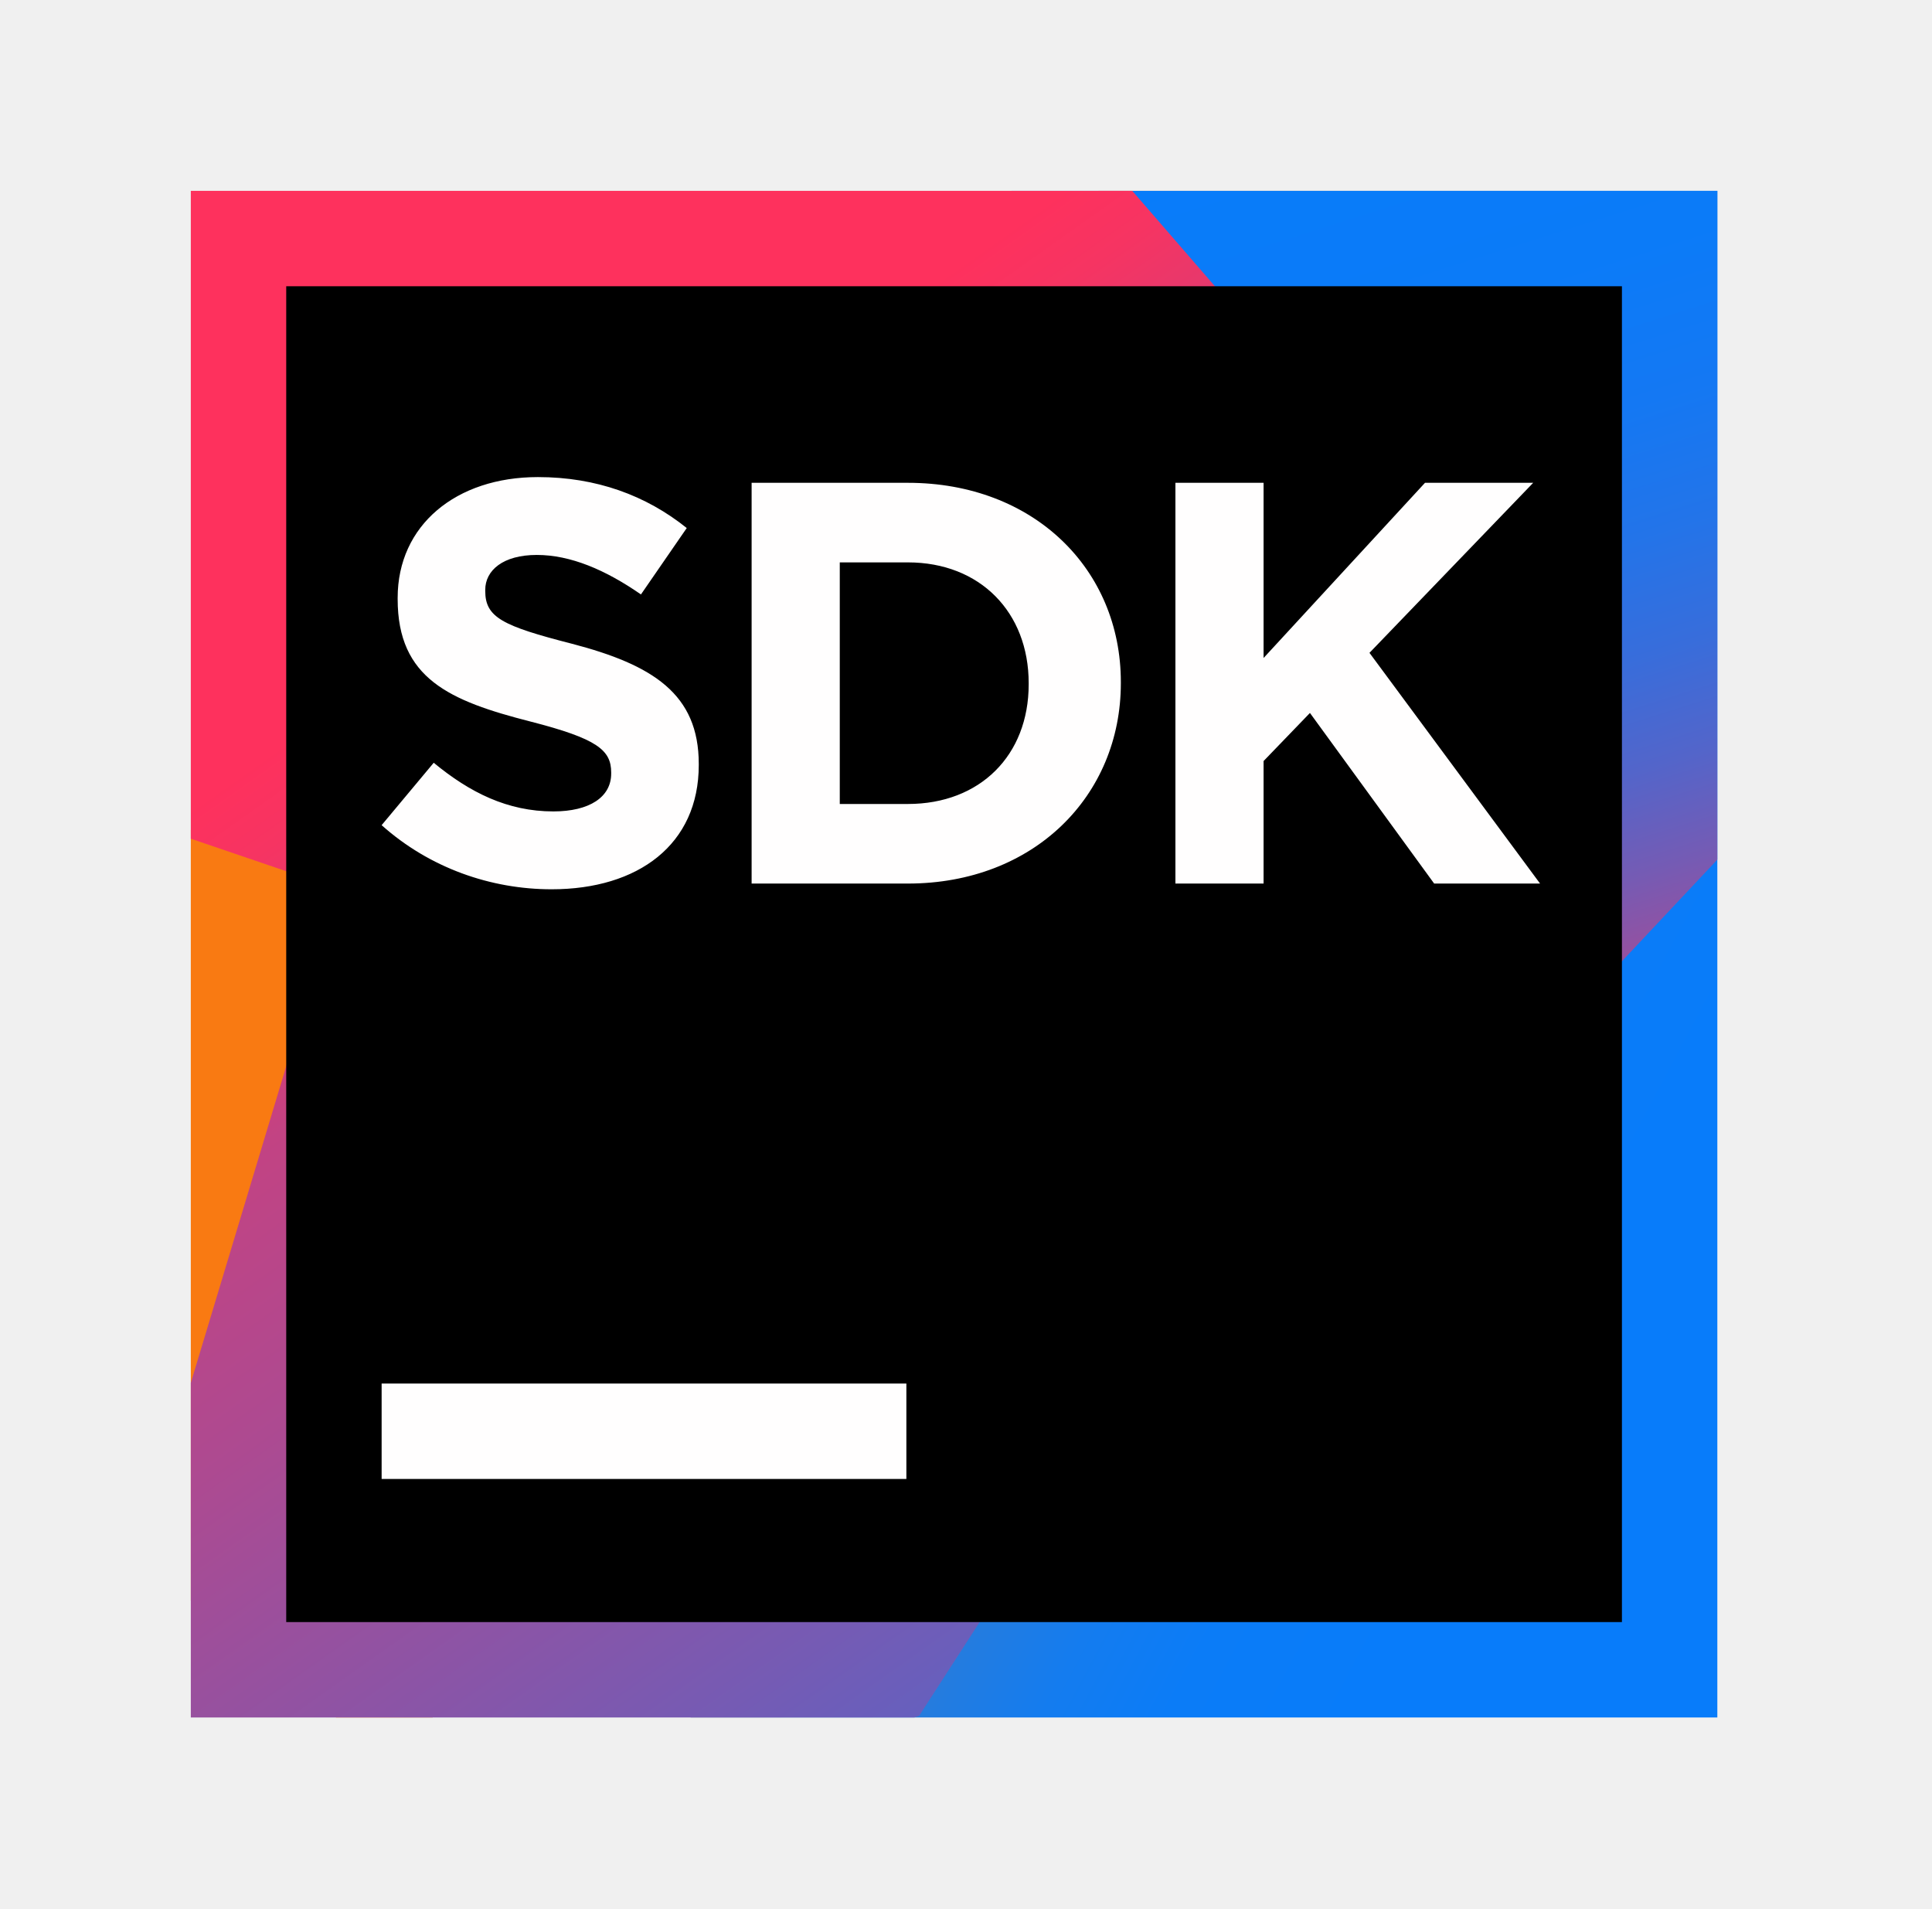
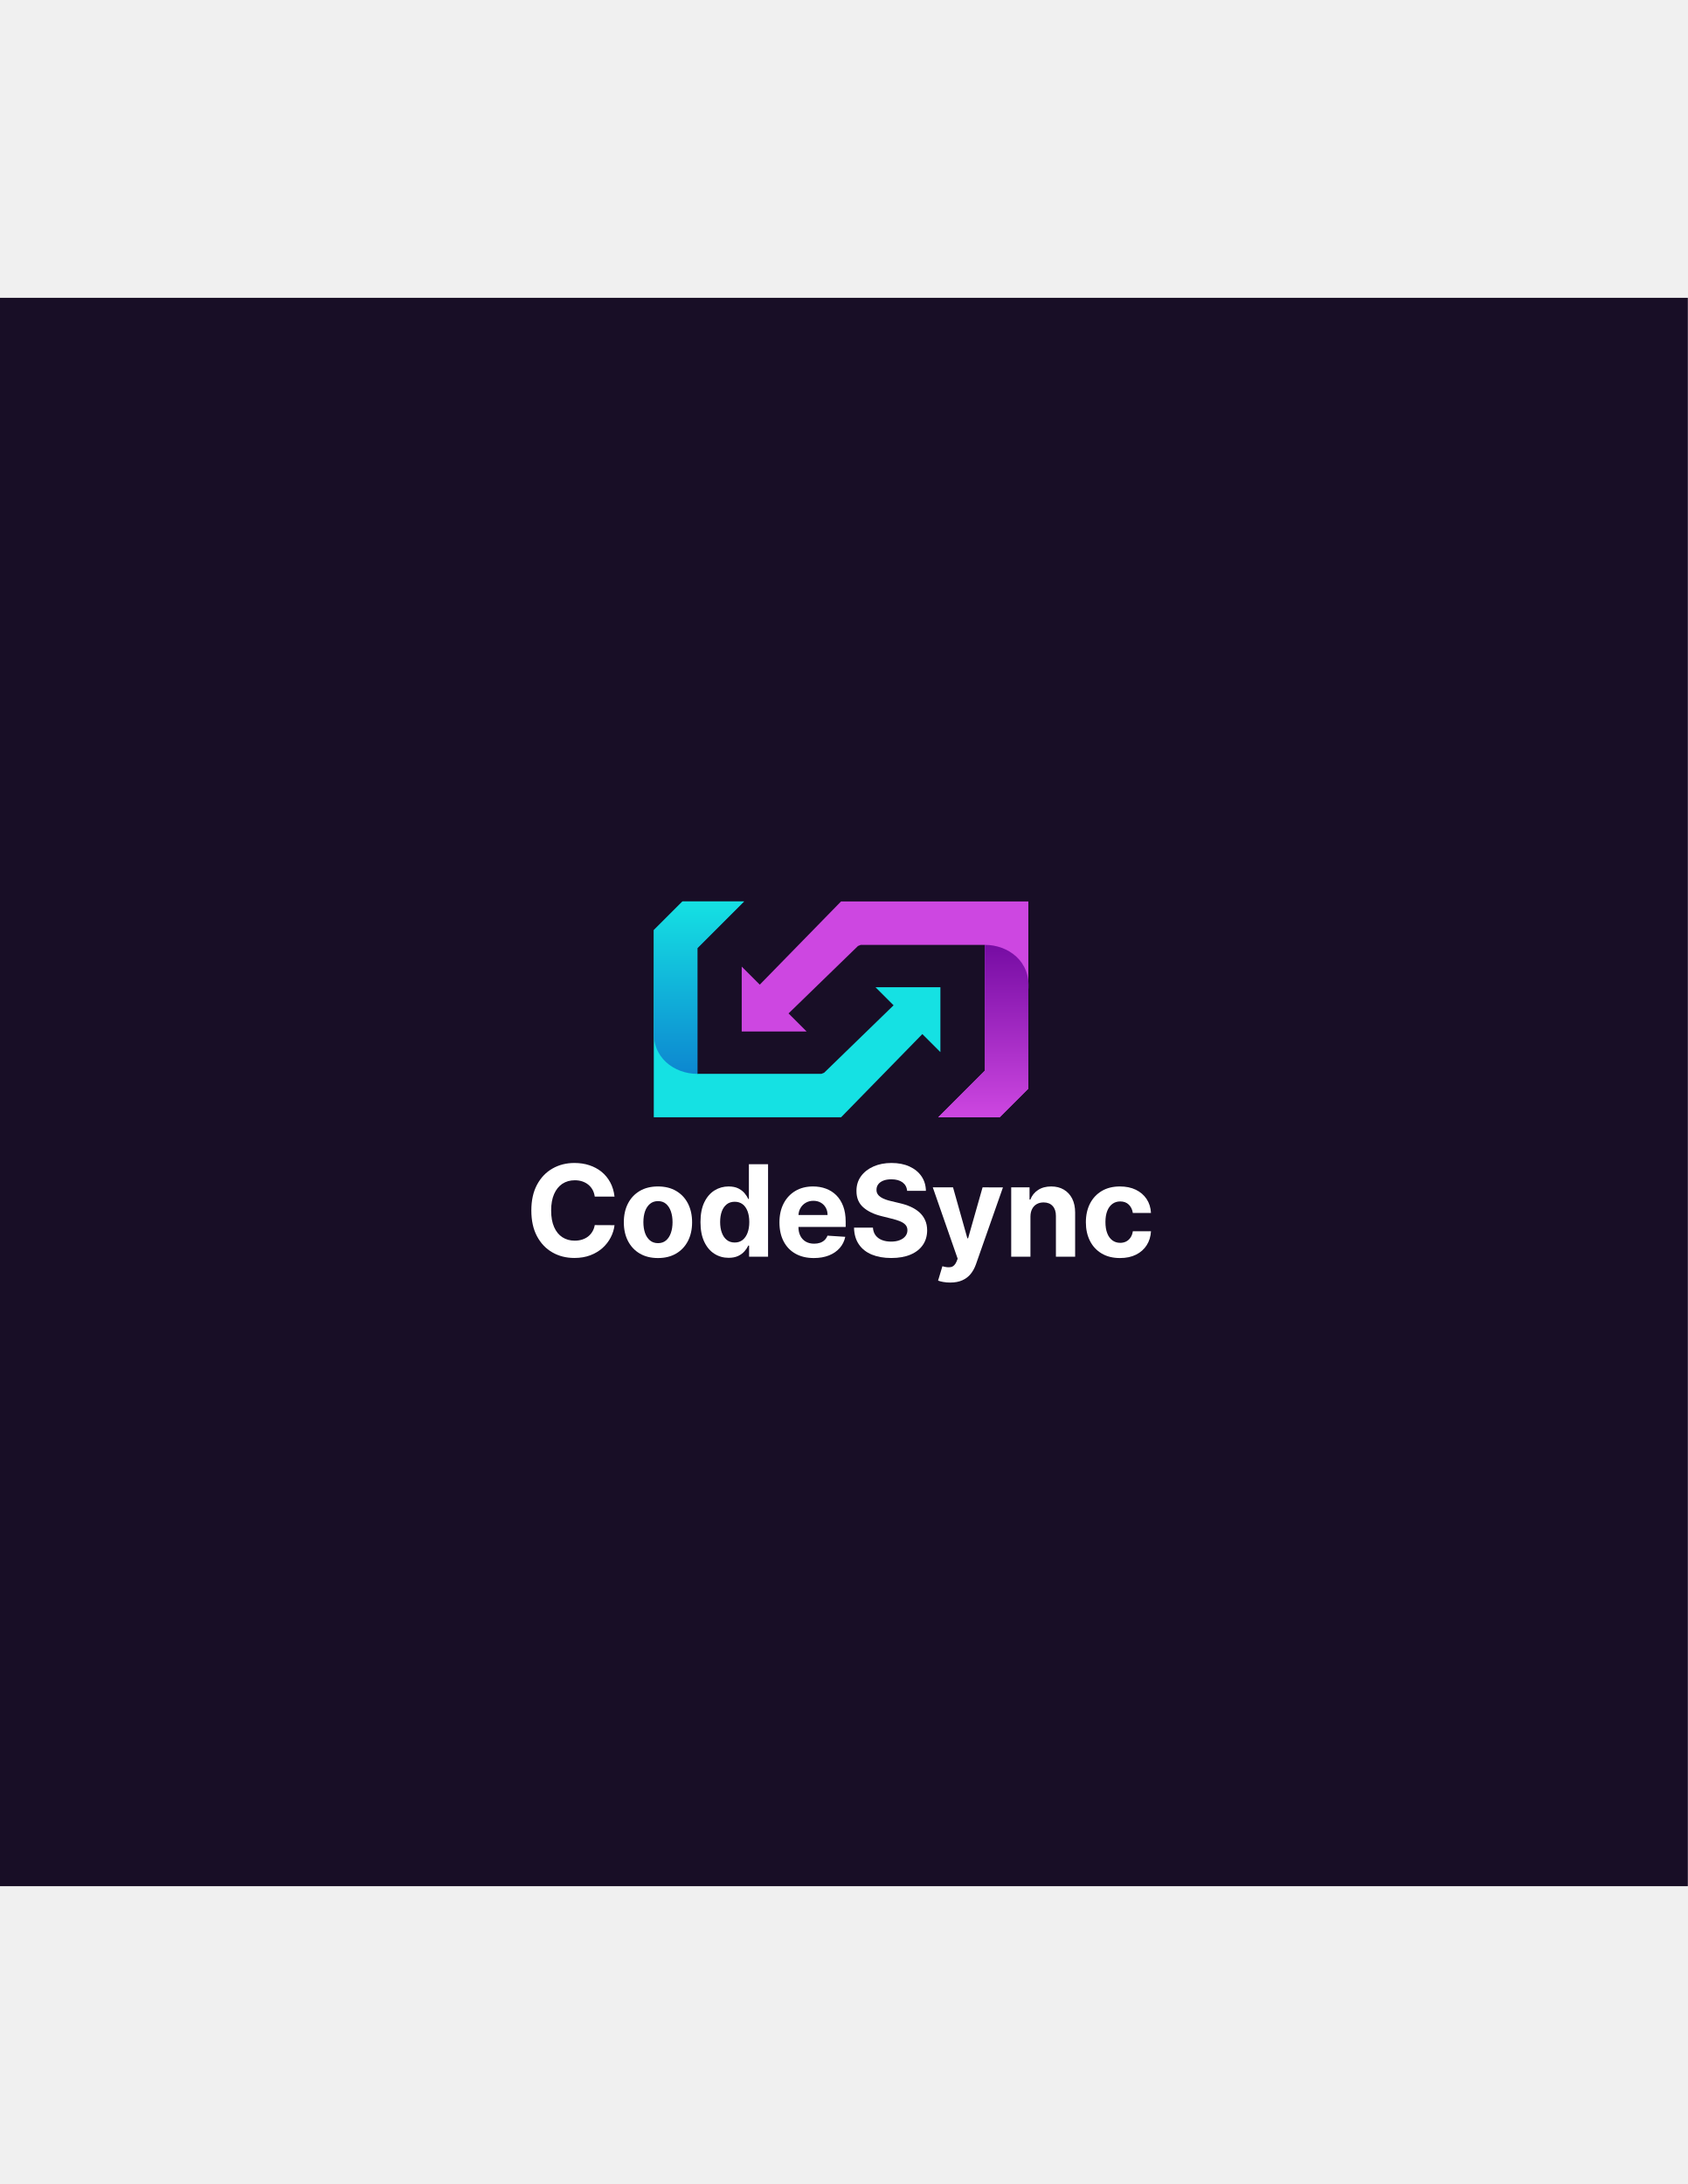
- <svg xmlns="http://www.w3.org/2000/svg" width="81" height="80" viewBox="0 0 81 80">
-   <defs>
-     <linearGradient id="pluginsdk_80-a" x1="-.031%" x2="100.053%" y1="49.963%" y2="49.963%">
-       <stop offset="25.81%" stop-color="#F97A12" />
-       <stop offset="45.91%" stop-color="#B07B58" />
-       <stop offset="72.41%" stop-color="#577BAE" />
-       <stop offset="91.05%" stop-color="#1E7CE5" />
-       <stop offset="100%" stop-color="#087CFA" />
-     </linearGradient>
-     <linearGradient id="pluginsdk_80-b" x1="27.55%" x2="82.223%" y1="34.514%" y2="77.605%">
-       <stop offset="0%" stop-color="#F97A12" />
-       <stop offset="7.18%" stop-color="#CB7A3E" />
-       <stop offset="15.41%" stop-color="#9E7B6A" />
-       <stop offset="24.2%" stop-color="#757B91" />
-       <stop offset="33.44%" stop-color="#537BB1" />
-       <stop offset="43.24%" stop-color="#387CCC" />
-       <stop offset="53.81%" stop-color="#237CE0" />
-       <stop offset="65.52%" stop-color="#147CEF" />
-       <stop offset="79.25%" stop-color="#0B7CF7" />
-       <stop offset="100%" stop-color="#087CFA" />
-     </linearGradient>
-     <linearGradient id="pluginsdk_80-c" x1="63.121%" x2="40.793%" y1="97.699%" y2="-6.587%">
-       <stop offset="0%" stop-color="#FE315D" />
-       <stop offset="7.84%" stop-color="#CB417E" />
-       <stop offset="16.01%" stop-color="#9E4E9B" />
-       <stop offset="24.74%" stop-color="#755BB4" />
-       <stop offset="33.92%" stop-color="#5365CA" />
-       <stop offset="43.65%" stop-color="#386DDB" />
-       <stop offset="54.14%" stop-color="#2374E9" />
-       <stop offset="65.76%" stop-color="#1478F3" />
-       <stop offset="79.4%" stop-color="#0B7BF8" />
-       <stop offset="100%" stop-color="#087CFA" />
-     </linearGradient>
-     <linearGradient id="pluginsdk_80-d" x1="25.331%" x2="93.854%" y1="24.119%" y2="132.621%">
-       <stop offset="0%" stop-color="#FE315D" />
-       <stop offset="4.023%" stop-color="#F63462" />
-       <stop offset="10.37%" stop-color="#DF3A71" />
-       <stop offset="16.67%" stop-color="#C24383" />
-       <stop offset="29.12%" stop-color="#AD4A91" />
-       <stop offset="54.98%" stop-color="#755BB4" />
-       <stop offset="91.75%" stop-color="#1D76ED" />
-       <stop offset="100%" stop-color="#087CFA" />
-     </linearGradient>
-   </defs>
-   <g fill="none" fill-rule="evenodd">
-     <g fill-rule="nonzero" transform="translate(8 8)">
-       <path fill="url(#pluginsdk_80-a)" d="M6.088,64 L2.66453526e-15,59.1 L0,26.792 L30,38.67 L10.14,64 L6.088,64 Z" />
-       <path fill="url(#pluginsdk_80-b)" d="M20.952,64 L52.274,31.916 L37.671,0.46 L38.058,1.33226763e-15 L64,0 L64,64 L20.952,64 Z" />
-       <path fill="url(#pluginsdk_80-c)" d="M34.412,0 L64,0 L64,28.037 L49.008,44 L34,0.447 L34.412,0 Z" />
-       <path fill="url(#pluginsdk_80-d)" d="M30.336,64 L0,64 L0,49.971 L6.234,29.283 L0,27.16 L0,0 L39.47,0 L58,21.384 L30.538,63.926 L30.336,64 Z" />
-     </g>
-     <g fill-rule="nonzero" transform="translate(12 12)">
-       <rect width="56" height="56" fill="#000" />
-       <rect width="22" height="4" x="4" y="46" fill="#FFFEFE" />
-       <path fill="#FFFEFE" d="M11.128,25.28 C8.584,25.28 6.016,24.392 4,22.592 L6.184,19.976 C7.696,21.224 9.28,22.016 11.2,22.016 C12.712,22.016 13.624,21.416 13.624,20.432 L13.624,20.384 C13.624,19.448 13.048,18.968 10.24,18.248 C6.856,17.384 4.672,16.448 4.672,13.112 L4.672,13.064 C4.672,10.016 7.12,8 10.552,8 C13,8 15.088,8.768 16.792,10.136 L14.872,12.92 C13.384,11.888 11.92,11.264 10.504,11.264 C9.088,11.264 8.344,11.912 8.344,12.728 L8.344,12.776 C8.344,13.88 9.064,14.24 11.968,14.984 C15.376,15.872 17.296,17.096 17.296,20.024 L17.296,20.072 C17.296,23.408 14.752,25.28 11.128,25.28 Z M19.512,25.04 L19.512,8.24 L26.064,8.24 C31.344,8.24 34.992,11.864 34.992,16.592 L34.992,16.64 C34.992,21.368 31.344,25.04 26.064,25.04 L19.512,25.04 Z M26.064,11.576 L23.208,11.576 L23.208,21.704 L26.064,21.704 C29.088,21.704 31.128,19.664 31.128,16.688 L31.128,16.64 C31.128,13.664 29.088,11.576 26.064,11.576 Z M37.28,25.04 L37.28,8.24 L40.976,8.24 L40.976,15.584 L47.744,8.24 L52.28,8.24 L45.416,15.368 L52.568,25.04 L48.128,25.04 L42.92,17.888 L40.976,19.904 L40.976,25.04 L37.28,25.04 Z" />
-     </g>
-   </g>
+ <svg xmlns="http://www.w3.org/2000/svg" version="1.1" id="Layer_1" x="0px" y="0px" width="612px" height="792px" viewBox="0 0 612 792" enable-background="new 0 0 612 792" xml:space="preserve">
+   <polygon fill-rule="evenodd" clip-rule="evenodd" fill="#180E26" points="-2,108 612,108 612,684 -2,684 -2,108 " />
+   <polygon fill-rule="evenodd" clip-rule="evenodd" fill="#CD47E1" points="304.951,326.902 276.51,356.026 275.487,357.073   274.457,356.042 268.942,350.528 268.942,374.055 292.468,374.055 286.954,368.54 285.92,367.507 286.971,366.487 311.091,343.059   312.094,342.647 355.658,342.647 357.102,342.647 357.102,387.654 357.102,388.252 356.679,388.675 340.184,405.17 362.479,405.169   372.871,394.777 372.871,326.902 304.951,326.902 " />
+   <linearGradient id="SVGID_1_" gradientUnits="userSpaceOnUse" x1="356.566" y1="405.17" x2="356.566" y2="342.64">
+     <stop offset="0" style="stop-color:#CD47E1" />
+     <stop offset="1" style="stop-color:#760CA3" />
+   </linearGradient>
+   <path fill-rule="evenodd" clip-rule="evenodd" fill="url(#SVGID_1_)" d="M357.102,342.641l0,45.013v0.598l-0.423,0.423  l-16.495,16.495l22.295,0l10.392-10.392l0-35.734C373.85,348.528,365.481,342.641,357.102,342.641L357.102,342.641z" />
+   <polygon fill-rule="evenodd" clip-rule="evenodd" fill="#15E1E3" points="304.973,405.164 333.415,376.041 334.438,374.994   335.468,376.024 340.983,381.539 340.983,358.012 317.457,358.012 322.971,363.526 324.003,364.56 322.954,365.579 298.834,389.007   297.83,389.419 254.267,389.419 252.823,389.419 252.823,387.975 252.823,344.412 252.823,343.815 253.246,343.391 269.741,326.897   247.446,326.897 237.054,337.289 237.054,405.164 304.973,405.164 " />
+   <linearGradient id="SVGID_2_" gradientUnits="userSpaceOnUse" x1="253.437" y1="389.426" x2="253.437" y2="326.897">
+     <stop offset="0" style="stop-color:#0D87D0" />
+     <stop offset="1" style="stop-color:#15E1E3" />
+   </linearGradient>
+   <path fill-rule="evenodd" clip-rule="evenodd" fill="url(#SVGID_2_)" d="M252.902,389.426l0-45.014v-0.598l0.423-0.423  l16.495-16.495l-22.296,0l-10.392,10.392l0,35.734C236.153,383.538,244.522,389.426,252.902,389.426L252.902,389.426z" />
+   <path fill="#FFFFFF" d="M222.823,433.932h-7.169c-0.131-0.929-0.399-1.752-0.799-2.482c-0.407-0.722-0.922-1.344-1.56-1.859  c-0.63-0.507-1.36-0.899-2.182-1.176c-0.822-0.269-1.713-0.407-2.674-0.407c-1.736,0-3.25,0.43-4.541,1.283  c-1.283,0.861-2.281,2.097-2.996,3.734c-0.707,1.629-1.06,3.611-1.06,5.931c0,2.39,0.354,4.403,1.076,6.024  c0.714,1.629,1.713,2.858,2.996,3.688c1.291,0.83,2.781,1.244,4.472,1.244c0.953,0,1.829-0.13,2.643-0.376  c0.814-0.254,1.537-0.623,2.175-1.106c0.63-0.484,1.152-1.076,1.575-1.775c0.423-0.699,0.715-1.498,0.876-2.389l7.169,0.031  c-0.184,1.537-0.645,3.02-1.383,4.441c-0.738,1.429-1.721,2.697-2.958,3.819c-1.245,1.114-2.712,1.997-4.426,2.651  c-1.706,0.646-3.634,0.976-5.785,0.976c-2.989,0-5.663-0.676-8.013-2.036c-2.351-1.352-4.203-3.311-5.563-5.87  c-1.36-2.566-2.036-5.67-2.036-9.32c0-3.657,0.684-6.761,2.059-9.328c1.375-2.566,3.243-4.525,5.601-5.87  c2.359-1.352,5.01-2.021,7.952-2.021c1.944,0,3.749,0.269,5.409,0.815c1.667,0.545,3.143,1.344,4.433,2.381  c1.283,1.045,2.336,2.321,3.15,3.827C222.078,430.267,222.601,431.988,222.823,433.932L222.823,433.932z" />
+   <path fill="#FFFFFF" d="M238.573,456.214c-2.543,0-4.74-0.546-6.592-1.629c-1.844-1.083-3.273-2.604-4.28-4.549  c-1.006-1.951-1.506-4.21-1.506-6.792c0-2.597,0.5-4.864,1.506-6.815s2.436-3.465,4.28-4.549c1.852-1.091,4.049-1.629,6.592-1.629  c2.543,0,4.741,0.538,6.592,1.629c1.844,1.083,3.273,2.597,4.28,4.549c0.999,1.951,1.506,4.218,1.506,6.815  c0,2.582-0.507,4.841-1.506,6.792c-1.007,1.944-2.435,3.465-4.28,4.549C243.314,455.668,241.116,456.214,238.573,456.214  L238.573,456.214z M238.604,450.812c1.16,0,2.121-0.331,2.896-0.991c0.776-0.661,1.36-1.567,1.76-2.712  c0.4-1.145,0.6-2.451,0.6-3.91c0-1.46-0.2-2.766-0.6-3.911c-0.399-1.145-0.983-2.051-1.76-2.72  c-0.776-0.668-1.736-0.999-2.896-0.999c-1.168,0-2.144,0.33-2.935,0.999c-0.792,0.668-1.391,1.575-1.791,2.72  c-0.392,1.145-0.591,2.451-0.591,3.911c0,1.46,0.2,2.766,0.591,3.91c0.4,1.145,0.999,2.052,1.791,2.712  C236.46,450.482,237.436,450.812,238.604,450.812L238.604,450.812z" />
+   <path fill="#FFFFFF" d="M264.188,456.13c-1.905,0-3.634-0.492-5.178-1.483c-1.544-0.983-2.766-2.443-3.665-4.364  c-0.907-1.929-1.353-4.295-1.353-7.099c0-2.881,0.461-5.279,1.391-7.199c0.929-1.913,2.167-3.35,3.711-4.303  c1.545-0.953,3.235-1.429,5.079-1.429c1.406,0,2.582,0.238,3.527,0.707c0.945,0.476,1.713,1.068,2.297,1.768  c0.584,0.706,1.022,1.398,1.33,2.074h0.215v-12.608h6.953v33.53h-6.877v-4.026h-0.292c-0.323,0.699-0.784,1.391-1.383,2.067  c-0.591,0.684-1.36,1.252-2.305,1.698C266.693,455.907,265.54,456.13,264.188,456.13L264.188,456.13z M266.401,450.582  c1.122,0,2.074-0.307,2.858-0.922c0.776-0.622,1.376-1.483,1.798-2.597s0.63-2.42,0.63-3.911c0-1.498-0.208-2.796-0.622-3.895  c-0.415-1.106-1.014-1.959-1.798-2.559c-0.792-0.599-1.744-0.899-2.866-0.899c-1.145,0-2.113,0.307-2.896,0.93  c-0.792,0.622-1.383,1.49-1.79,2.589c-0.4,1.106-0.599,2.382-0.599,3.834c0,1.46,0.199,2.751,0.615,3.873  c0.407,1.114,0.999,1.99,1.782,2.612C264.288,450.267,265.256,450.582,266.401,450.582L266.401,450.582z" />
+   <path fill="#FFFFFF" d="M295.097,456.214c-2.589,0-4.81-0.53-6.677-1.583c-1.859-1.052-3.289-2.543-4.295-4.487  c-1.007-1.936-1.506-4.226-1.506-6.876c0-2.589,0.5-4.864,1.506-6.815c1.006-1.952,2.42-3.473,4.249-4.564  c1.829-1.091,3.972-1.637,6.438-1.637c1.659,0,3.212,0.261,4.648,0.792c1.429,0.53,2.689,1.321,3.765,2.382  c1.068,1.061,1.906,2.39,2.512,3.988c0.599,1.598,0.899,3.465,0.899,5.609v1.913H285.4v-4.326h14.668  c0-0.998-0.215-1.89-0.653-2.666c-0.438-0.776-1.038-1.383-1.806-1.821c-0.768-0.446-1.667-0.668-2.682-0.668  c-1.052,0-1.99,0.246-2.804,0.73c-0.814,0.484-1.452,1.137-1.905,1.952c-0.461,0.807-0.691,1.713-0.707,2.704v4.111  c0,1.244,0.231,2.32,0.699,3.227c0.461,0.906,1.122,1.606,1.967,2.09c0.853,0.492,1.867,0.738,3.035,0.738  c0.769,0,1.483-0.108,2.128-0.323c0.638-0.223,1.191-0.545,1.652-0.983c0.454-0.438,0.807-0.976,1.045-1.606l6.454,0.422  c-0.33,1.552-0.998,2.904-2.005,4.057c-1.014,1.152-2.313,2.044-3.895,2.681C299,455.891,297.171,456.214,295.097,456.214  L295.097,456.214z" />
+   <path fill="#FFFFFF" d="M328.925,431.835c-0.13-1.322-0.691-2.343-1.683-3.073c-0.991-0.73-2.343-1.099-4.041-1.099  c-1.16,0-2.136,0.161-2.935,0.484c-0.792,0.323-1.406,0.769-1.821,1.329c-0.423,0.569-0.63,1.214-0.63,1.936  c-0.023,0.599,0.107,1.122,0.384,1.567c0.277,0.453,0.661,0.838,1.153,1.16s1.06,0.599,1.706,0.83c0.638,0.239,1.329,0.438,2.06,0.6  l3.012,0.722c1.459,0.331,2.804,0.761,4.026,1.306c1.222,0.546,2.282,1.222,3.181,2.013c0.891,0.799,1.59,1.736,2.082,2.82  c0.5,1.076,0.753,2.32,0.76,3.719c-0.008,2.052-0.53,3.826-1.56,5.325c-1.03,1.498-2.52,2.666-4.456,3.488  c-1.936,0.822-4.264,1.237-6.999,1.237c-2.705,0-5.056-0.415-7.061-1.245c-2.005-0.83-3.565-2.059-4.679-3.696  c-1.122-1.629-1.706-3.649-1.759-6.062h6.853c0.077,1.122,0.407,2.059,0.976,2.804c0.576,0.753,1.344,1.314,2.313,1.69  c0.961,0.376,2.059,0.561,3.281,0.561c1.198,0,2.243-0.169,3.135-0.522c0.892-0.346,1.575-0.829,2.067-1.452  c0.491-0.623,0.738-1.337,0.738-2.152c0-0.753-0.223-1.383-0.661-1.897c-0.446-0.515-1.083-0.945-1.928-1.306  c-0.853-0.361-1.882-0.691-3.104-0.983l-3.65-0.914c-2.827-0.691-5.063-1.767-6.7-3.228c-1.636-1.459-2.451-3.434-2.436-5.908  c-0.015-2.028,0.53-3.803,1.629-5.325c1.091-1.513,2.605-2.697,4.525-3.55c1.921-0.853,4.103-1.275,6.546-1.275  c2.489,0,4.664,0.422,6.523,1.275c1.859,0.853,3.312,2.036,4.349,3.55c1.037,1.521,1.568,3.273,1.606,5.271H328.925L328.925,431.835  z" />
+   <path fill="#FFFFFF" d="M344.529,465.103c-0.884,0-1.713-0.069-2.482-0.208c-0.768-0.13-1.406-0.3-1.905-0.499l1.567-5.217  c1.237,0.376,2.274,0.477,3.119,0.3c0.845-0.177,1.513-0.838,2.005-1.975l0.407-1.06l-9.02-25.87h7.338l5.201,18.471h0.269  l5.248-18.471l7.384,0.031l-9.773,27.836c-0.469,1.337-1.098,2.513-1.906,3.511c-0.799,0.999-1.813,1.775-3.035,2.32  C347.726,464.827,346.25,465.103,344.529,465.103L344.529,465.103z" />
+   <path fill="#FFFFFF" d="M373.632,441.185v14.537h-6.976v-25.148h6.646v4.441h0.299c0.553-1.468,1.49-2.628,2.797-3.481  c1.306-0.86,2.897-1.283,4.764-1.283c1.744,0,3.266,0.377,4.564,1.145c1.298,0.76,2.313,1.852,3.035,3.265  c0.715,1.414,1.076,3.097,1.076,5.048v16.012h-6.969v-14.768c0.008-1.536-0.384-2.742-1.183-3.611s-1.89-1.299-3.289-1.299  c-0.937,0-1.767,0.2-2.481,0.607c-0.715,0.4-1.268,0.991-1.667,1.759C373.848,439.18,373.64,440.102,373.632,441.185  L373.632,441.185z" />
+   <path fill="#FFFFFF" d="M406.108,456.214c-2.574,0-4.787-0.546-6.638-1.644c-1.852-1.099-3.273-2.62-4.257-4.579  c-0.991-1.951-1.483-4.203-1.483-6.746c0-2.574,0.5-4.833,1.498-6.784c0.999-1.944,2.42-3.465,4.264-4.564  c1.844-1.099,4.042-1.644,6.585-1.644c2.19,0,4.111,0.392,5.762,1.191c1.644,0.799,2.95,1.921,3.911,3.358  c0.96,1.445,1.491,3.135,1.591,5.071h-6.584c-0.185-1.252-0.677-2.267-1.468-3.035c-0.792-0.769-1.821-1.153-3.097-1.153  c-1.083,0-2.028,0.292-2.827,0.876c-0.799,0.584-1.429,1.429-1.875,2.543c-0.446,1.114-0.668,2.467-0.668,4.049  c0,1.598,0.215,2.966,0.661,4.088c0.438,1.13,1.068,1.982,1.875,2.574c0.807,0.592,1.752,0.884,2.835,0.884  c0.792,0,1.514-0.161,2.152-0.492c0.638-0.331,1.168-0.807,1.583-1.437c0.423-0.623,0.699-1.383,0.83-2.267h6.584  c-0.115,1.921-0.63,3.611-1.568,5.071c-0.93,1.46-2.22,2.597-3.856,3.411C410.281,455.807,408.344,456.214,406.108,456.214  L406.108,456.214z" />
</svg>
